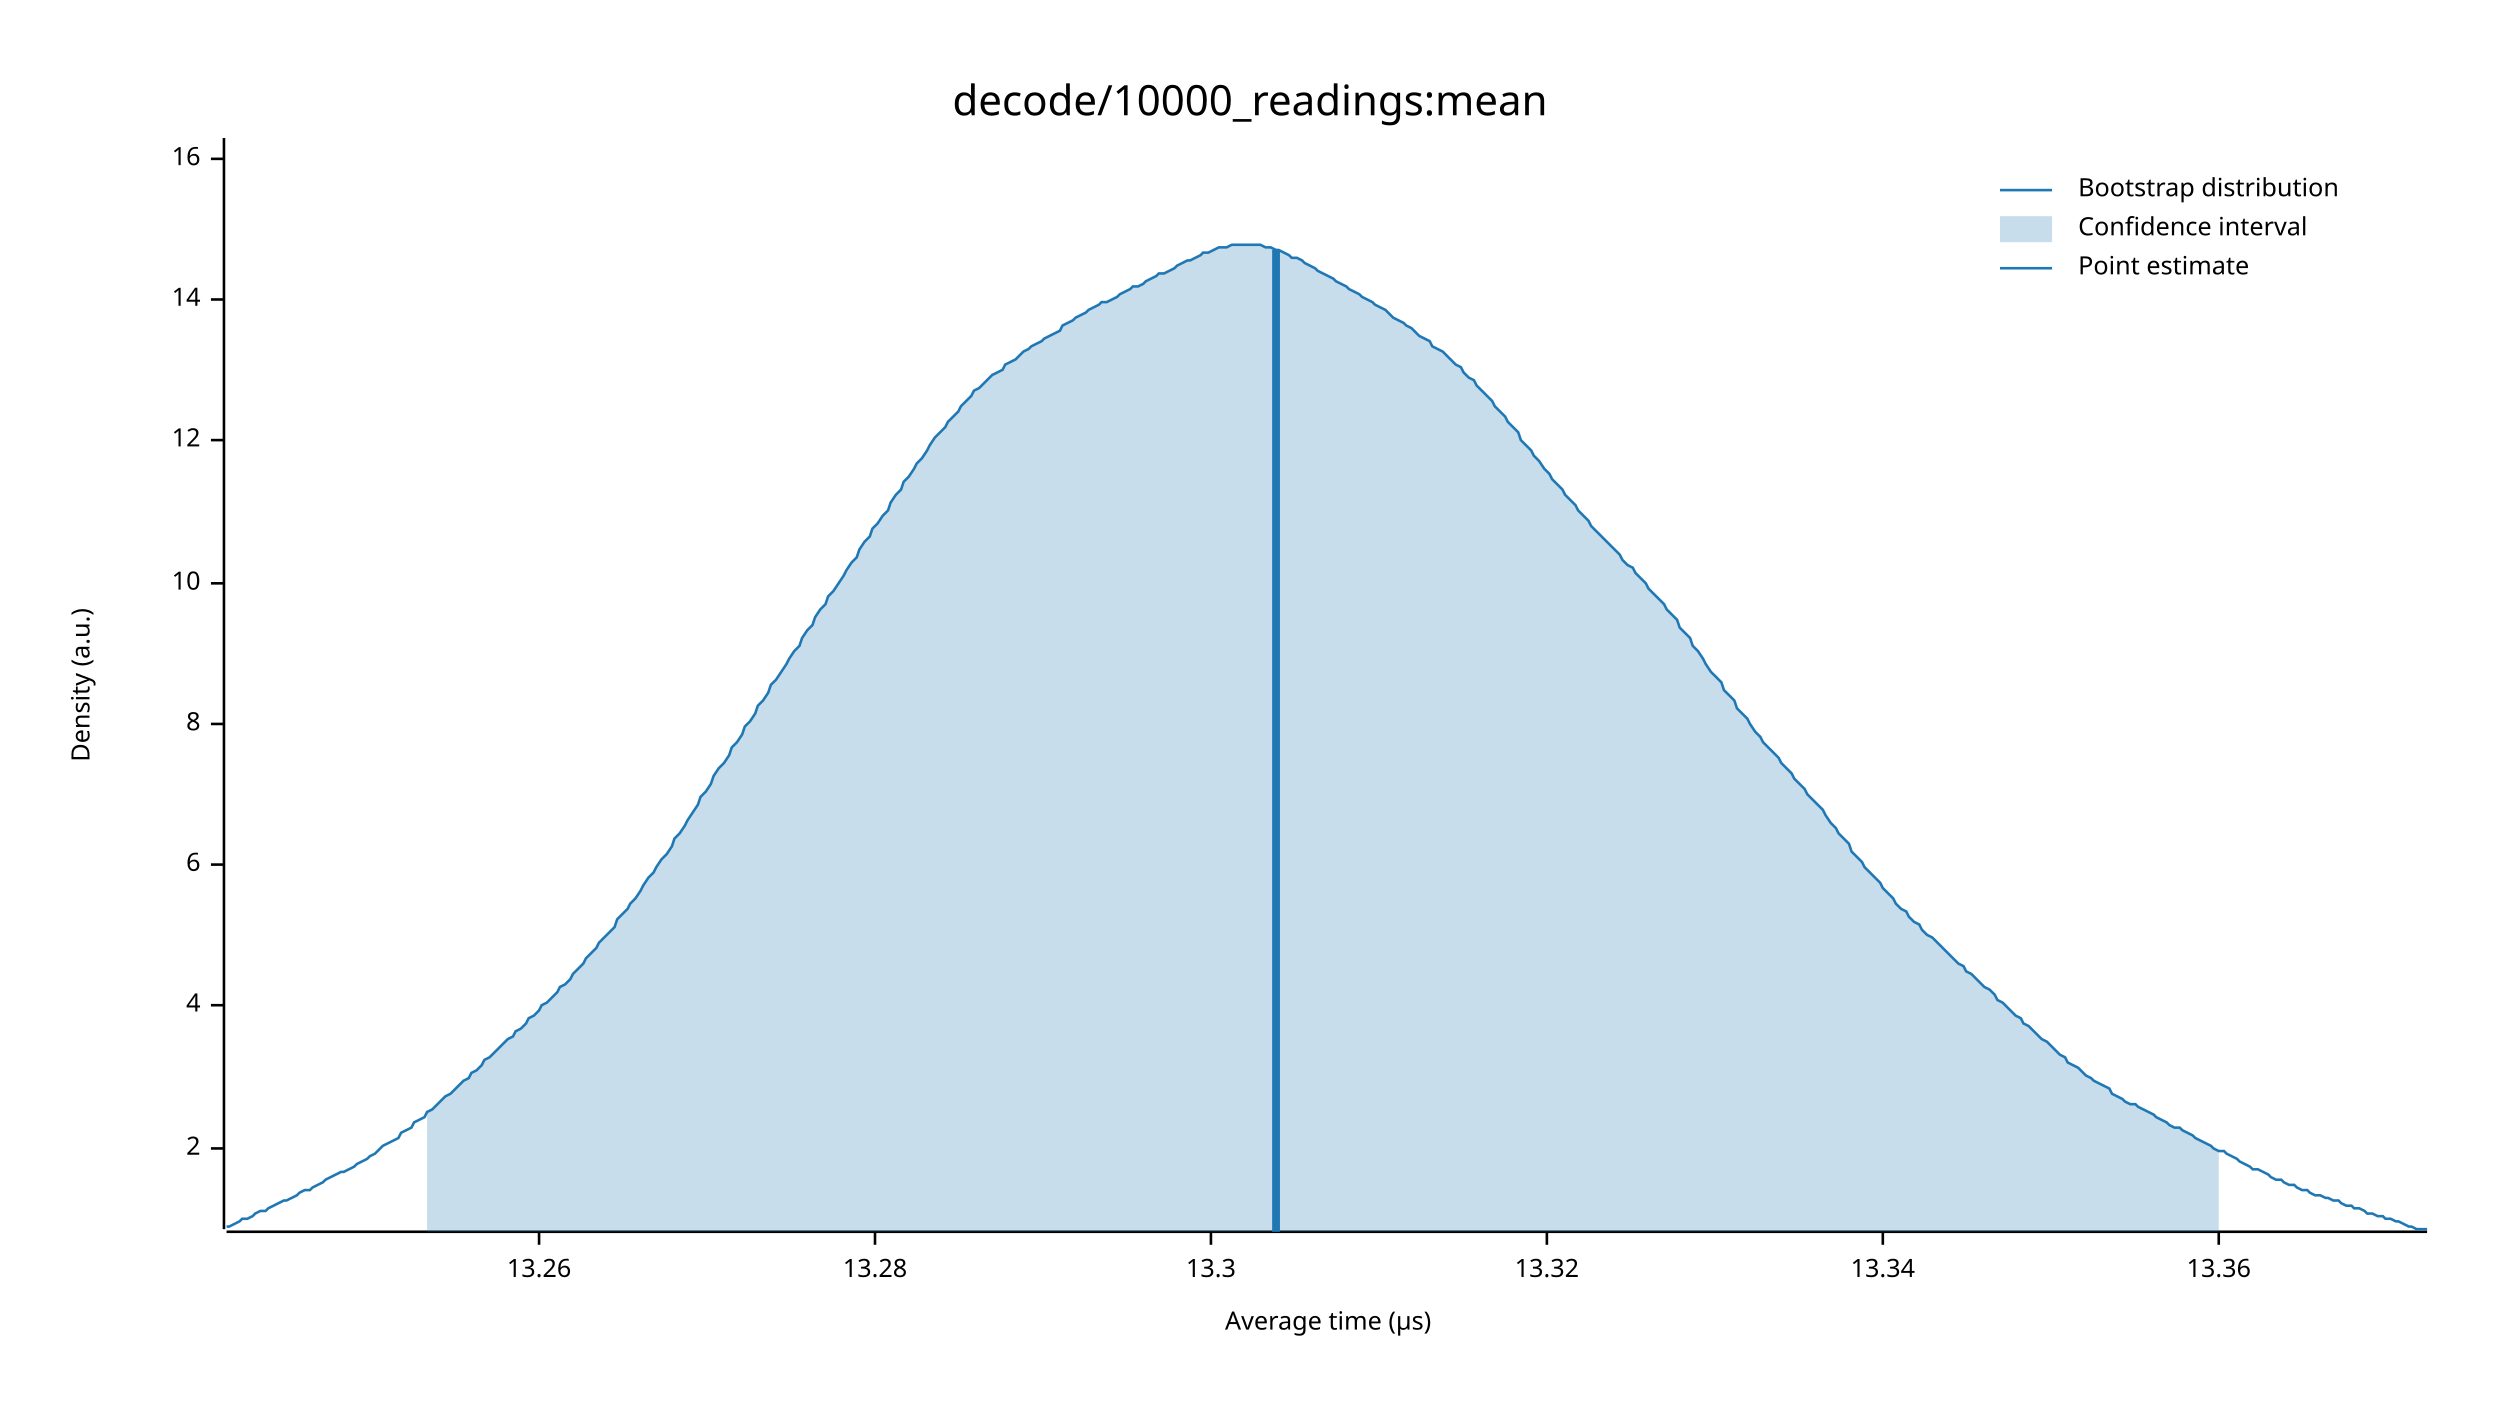
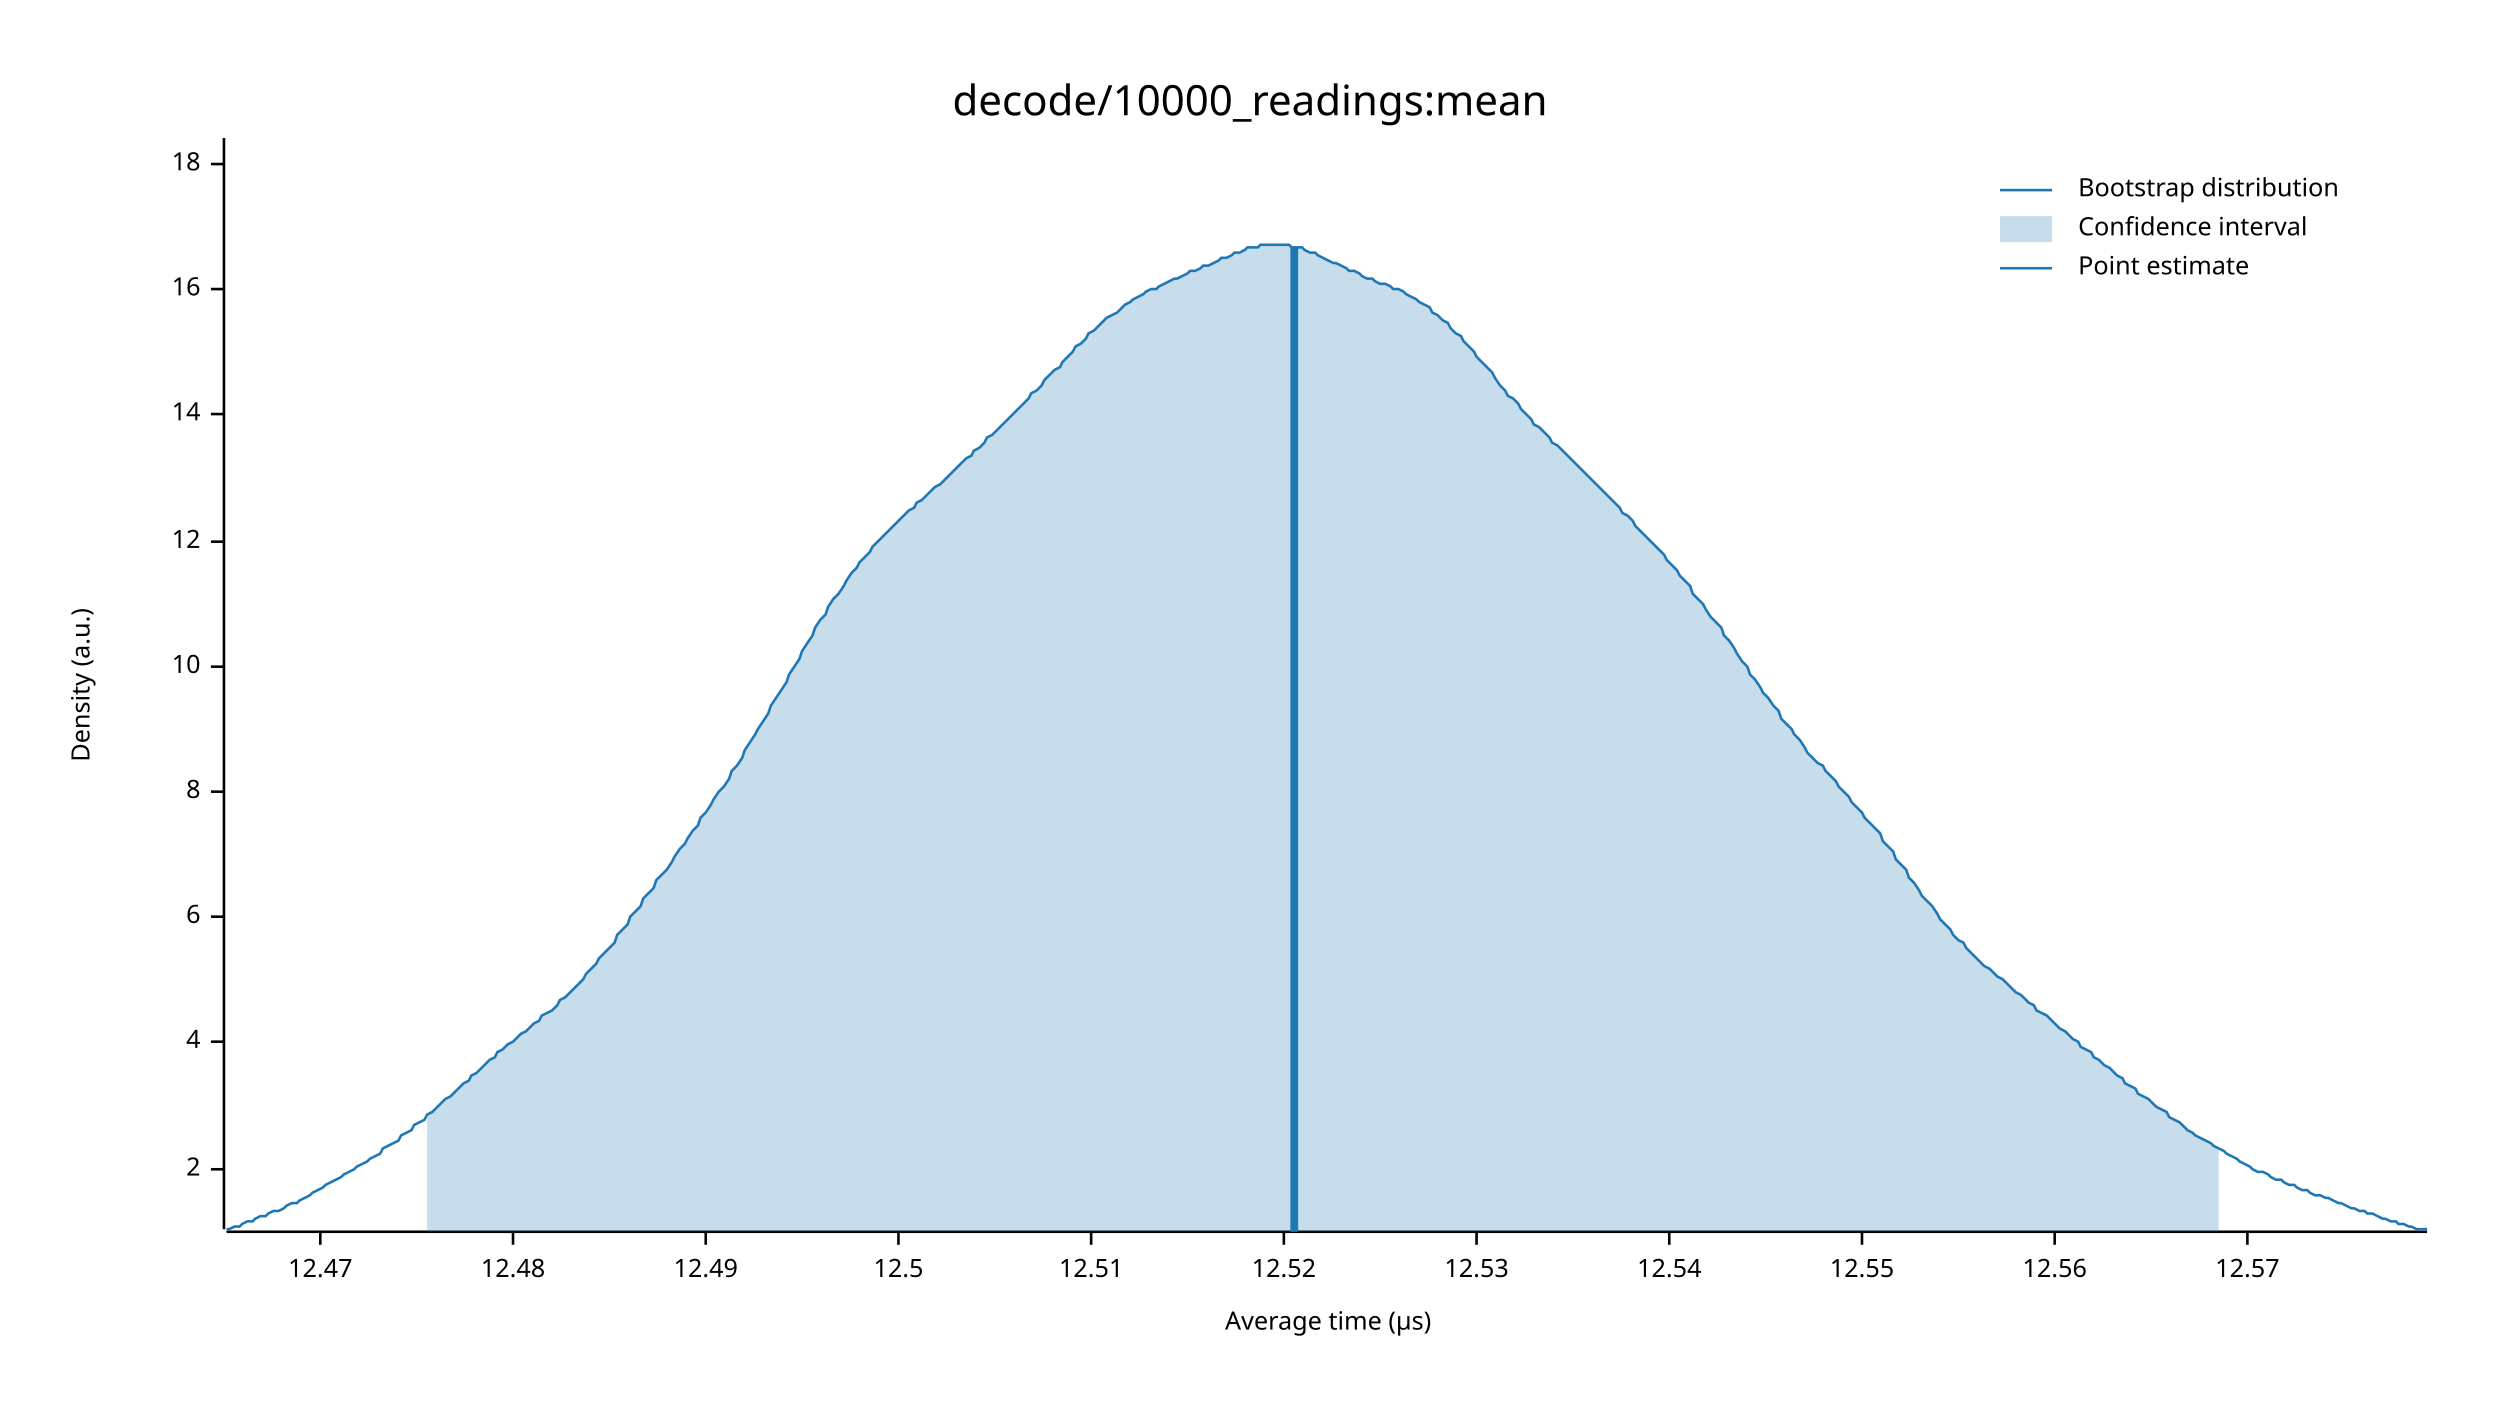
<svg xmlns="http://www.w3.org/2000/svg" width="960" height="540" viewBox="0 0 960 540">
  <text x="480" y="32" dy="0.76em" text-anchor="middle" font-family="sans-serif" font-size="16.129" opacity="1" fill="#000000">
decode/10000_readings:mean
</text>
  <text x="27" y="263" dy="0.76em" text-anchor="middle" font-family="sans-serif" font-size="9.677" opacity="1" fill="#000000" transform="rotate(270, 27, 263)">
Density (a.u.)
</text>
  <text x="510" y="513" dy="-0.5ex" text-anchor="middle" font-family="sans-serif" font-size="9.677" opacity="1" fill="#000000">
Average time (µs)
</text>
  <polyline fill="none" opacity="1" stroke="#000000" stroke-width="1" points="86,53 86,472 " />
-   <text x="77" y="441" dy="0.5ex" text-anchor="end" font-family="sans-serif" font-size="9.677" opacity="1" fill="#000000">
+   <text x="77" y="449" dy="0.5ex" text-anchor="end" font-family="sans-serif" font-size="9.677" opacity="1" fill="#000000">
2
</text>
-   <polyline fill="none" opacity="1" stroke="#000000" stroke-width="1" points="81,441 86,441 " />
-   <text x="77" y="386" dy="0.5ex" text-anchor="end" font-family="sans-serif" font-size="9.677" opacity="1" fill="#000000">
+   <polyline fill="none" opacity="1" stroke="#000000" stroke-width="1" points="81,449 86,449 " />
+   <text x="77" y="400" dy="0.5ex" text-anchor="end" font-family="sans-serif" font-size="9.677" opacity="1" fill="#000000">
4
</text>
-   <polyline fill="none" opacity="1" stroke="#000000" stroke-width="1" points="81,386 86,386 " />
-   <text x="77" y="332" dy="0.5ex" text-anchor="end" font-family="sans-serif" font-size="9.677" opacity="1" fill="#000000">
+   <polyline fill="none" opacity="1" stroke="#000000" stroke-width="1" points="81,400 86,400 " />
+   <text x="77" y="352" dy="0.5ex" text-anchor="end" font-family="sans-serif" font-size="9.677" opacity="1" fill="#000000">
6
</text>
-   <polyline fill="none" opacity="1" stroke="#000000" stroke-width="1" points="81,332 86,332 " />
-   <text x="77" y="278" dy="0.5ex" text-anchor="end" font-family="sans-serif" font-size="9.677" opacity="1" fill="#000000">
+   <polyline fill="none" opacity="1" stroke="#000000" stroke-width="1" points="81,352 86,352 " />
+   <text x="77" y="304" dy="0.5ex" text-anchor="end" font-family="sans-serif" font-size="9.677" opacity="1" fill="#000000">
8
</text>
-   <polyline fill="none" opacity="1" stroke="#000000" stroke-width="1" points="81,278 86,278 " />
-   <text x="77" y="224" dy="0.5ex" text-anchor="end" font-family="sans-serif" font-size="9.677" opacity="1" fill="#000000">
+   <polyline fill="none" opacity="1" stroke="#000000" stroke-width="1" points="81,304 86,304 " />
+   <text x="77" y="256" dy="0.5ex" text-anchor="end" font-family="sans-serif" font-size="9.677" opacity="1" fill="#000000">
10
</text>
-   <polyline fill="none" opacity="1" stroke="#000000" stroke-width="1" points="81,224 86,224 " />
-   <text x="77" y="169" dy="0.5ex" text-anchor="end" font-family="sans-serif" font-size="9.677" opacity="1" fill="#000000">
+   <polyline fill="none" opacity="1" stroke="#000000" stroke-width="1" points="81,256 86,256 " />
+   <text x="77" y="208" dy="0.5ex" text-anchor="end" font-family="sans-serif" font-size="9.677" opacity="1" fill="#000000">
12
</text>
-   <polyline fill="none" opacity="1" stroke="#000000" stroke-width="1" points="81,169 86,169 " />
-   <text x="77" y="115" dy="0.5ex" text-anchor="end" font-family="sans-serif" font-size="9.677" opacity="1" fill="#000000">
+   <polyline fill="none" opacity="1" stroke="#000000" stroke-width="1" points="81,208 86,208 " />
+   <text x="77" y="159" dy="0.5ex" text-anchor="end" font-family="sans-serif" font-size="9.677" opacity="1" fill="#000000">
14
</text>
-   <polyline fill="none" opacity="1" stroke="#000000" stroke-width="1" points="81,115 86,115 " />
-   <text x="77" y="61" dy="0.5ex" text-anchor="end" font-family="sans-serif" font-size="9.677" opacity="1" fill="#000000">
+   <polyline fill="none" opacity="1" stroke="#000000" stroke-width="1" points="81,159 86,159 " />
+   <text x="77" y="111" dy="0.5ex" text-anchor="end" font-family="sans-serif" font-size="9.677" opacity="1" fill="#000000">
16
</text>
-   <polyline fill="none" opacity="1" stroke="#000000" stroke-width="1" points="81,61 86,61 " />
+   <polyline fill="none" opacity="1" stroke="#000000" stroke-width="1" points="81,111 86,111 " />
+   <text x="77" y="63" dy="0.5ex" text-anchor="end" font-family="sans-serif" font-size="9.677" opacity="1" fill="#000000">
+ 18
+ </text>
+   <polyline fill="none" opacity="1" stroke="#000000" stroke-width="1" points="81,63 86,63 " />
  <polyline fill="none" opacity="1" stroke="#000000" stroke-width="1" points="87,473 932,473 " />
-   <text x="207" y="483" dy="0.76em" text-anchor="middle" font-family="sans-serif" font-size="9.677" opacity="1" fill="#000000">
- 13.26
+   <text x="123" y="483" dy="0.76em" text-anchor="middle" font-family="sans-serif" font-size="9.677" opacity="1" fill="#000000">
+ 12.47
</text>
-   <polyline fill="none" opacity="1" stroke="#000000" stroke-width="1" points="207,473 207,478 " />
-   <text x="336" y="483" dy="0.76em" text-anchor="middle" font-family="sans-serif" font-size="9.677" opacity="1" fill="#000000">
- 13.28
+   <polyline fill="none" opacity="1" stroke="#000000" stroke-width="1" points="123,473 123,478 " />
+   <text x="197" y="483" dy="0.76em" text-anchor="middle" font-family="sans-serif" font-size="9.677" opacity="1" fill="#000000">
+ 12.48
</text>
-   <polyline fill="none" opacity="1" stroke="#000000" stroke-width="1" points="336,473 336,478 " />
-   <text x="465" y="483" dy="0.76em" text-anchor="middle" font-family="sans-serif" font-size="9.677" opacity="1" fill="#000000">
- 13.3
+   <polyline fill="none" opacity="1" stroke="#000000" stroke-width="1" points="197,473 197,478 " />
+   <text x="271" y="483" dy="0.76em" text-anchor="middle" font-family="sans-serif" font-size="9.677" opacity="1" fill="#000000">
+ 12.49
</text>
-   <polyline fill="none" opacity="1" stroke="#000000" stroke-width="1" points="465,473 465,478 " />
-   <text x="594" y="483" dy="0.76em" text-anchor="middle" font-family="sans-serif" font-size="9.677" opacity="1" fill="#000000">
- 13.32
+   <polyline fill="none" opacity="1" stroke="#000000" stroke-width="1" points="271,473 271,478 " />
+   <text x="345" y="483" dy="0.76em" text-anchor="middle" font-family="sans-serif" font-size="9.677" opacity="1" fill="#000000">
+ 12.5
</text>
-   <polyline fill="none" opacity="1" stroke="#000000" stroke-width="1" points="594,473 594,478 " />
-   <text x="723" y="483" dy="0.76em" text-anchor="middle" font-family="sans-serif" font-size="9.677" opacity="1" fill="#000000">
- 13.34
+   <polyline fill="none" opacity="1" stroke="#000000" stroke-width="1" points="345,473 345,478 " />
+   <text x="419" y="483" dy="0.76em" text-anchor="middle" font-family="sans-serif" font-size="9.677" opacity="1" fill="#000000">
+ 12.51
</text>
-   <polyline fill="none" opacity="1" stroke="#000000" stroke-width="1" points="723,473 723,478 " />
-   <text x="852" y="483" dy="0.76em" text-anchor="middle" font-family="sans-serif" font-size="9.677" opacity="1" fill="#000000">
- 13.36
+   <polyline fill="none" opacity="1" stroke="#000000" stroke-width="1" points="419,473 419,478 " />
+   <text x="493" y="483" dy="0.76em" text-anchor="middle" font-family="sans-serif" font-size="9.677" opacity="1" fill="#000000">
+ 12.52
</text>
-   <polyline fill="none" opacity="1" stroke="#000000" stroke-width="1" points="852,473 852,478 " />
-   <polyline fill="none" opacity="1" stroke="#1F78B4" stroke-width="1" points="87,471 88,471 90,470 92,469 93,468 95,468 97,467 98,466 100,465 102,465 103,464 105,463 107,462 109,461 110,461 112,460 114,459 115,458 117,457 119,457 120,456 122,455 124,454 125,453 127,452 129,451 131,450 132,450 134,449 136,448 137,447 139,446 141,445 142,444 144,443 146,441 147,440 149,439 151,438 153,437 154,435 156,434 158,433 159,431 161,430 163,429 164,427 166,426 168,424 169,423 171,421 173,420 175,418 176,417 178,415 180,414 181,412 183,411 185,409 186,407 188,406 190,404 191,403 193,401 195,399 197,398 198,396 200,395 202,393 203,391 205,390 207,388 208,386 210,385 212,383 214,381 215,379 217,378 219,376 220,374 222,372 224,370 225,368 227,366 229,364 230,362 232,360 234,358 236,356 237,353 239,351 241,349 242,347 244,345 246,342 247,340 249,337 251,335 252,333 254,330 256,328 258,325 259,322 261,320 263,317 264,315 266,312 268,309 269,306 271,304 273,301 274,298 276,295 278,293 280,290 281,287 283,285 285,282 286,279 288,277 290,274 291,271 293,269 295,266 296,263 298,261 300,258 302,255 303,253 305,250 307,248 308,245 310,242 312,240 313,237 315,234 317,232 318,229 320,227 322,224 324,221 325,219 327,216 329,214 330,211 332,208 334,206 335,203 337,201 339,198 341,196 342,193 344,190 346,188 347,185 349,183 351,180 352,178 354,176 356,173 357,171 359,168 361,166 363,164 364,162 366,160 368,158 369,156 371,154 373,152 374,150 376,149 378,147 379,146 381,144 383,143 385,142 386,140 388,139 390,138 391,137 393,135 395,134 396,133 398,132 400,131 401,130 403,129 405,128 407,127 408,125 410,124 412,123 413,122 415,121 417,120 418,119 420,118 422,117 423,116 425,116 427,115 429,114 430,113 432,112 434,111 435,110 437,110 439,109 440,108 442,107 444,106 445,105 447,105 449,104 451,103 452,102 454,101 456,100 457,100 459,99 461,98 462,97 464,97 466,96 468,95 469,95 471,95 473,94 474,94 476,94 478,94 479,94 481,94 483,94 484,94 486,95 488,95 490,96 491,96 493,97 495,98 496,99 498,99 500,100 501,101 503,102 505,103 506,104 508,105 510,106 512,107 513,108 515,109 517,110 518,111 520,112 522,113 523,114 525,115 527,116 528,117 530,118 532,119 534,121 535,122 537,123 539,124 540,125 542,126 544,128 545,129 547,130 549,131 550,133 552,134 554,135 556,137 557,138 559,140 561,141 562,143 564,145 566,146 567,148 569,150 571,152 573,154 574,156 576,158 578,160 579,162 581,164 583,166 584,169 586,171 588,173 589,175 591,177 593,180 595,182 596,184 598,186 600,188 601,190 603,192 605,194 606,196 608,198 610,200 611,202 613,204 615,206 617,208 618,209 620,211 622,213 623,215 625,217 627,218 628,220 630,222 632,224 633,226 635,228 637,230 639,232 640,234 642,236 644,238 645,241 647,243 649,245 650,248 652,250 654,253 655,255 657,258 659,260 661,262 662,265 664,267 666,269 667,272 669,274 671,276 672,278 674,281 676,283 677,285 679,287 681,289 683,291 684,293 686,295 688,297 689,299 691,301 693,303 694,305 696,307 698,309 700,311 701,313 703,316 705,318 706,320 708,322 710,324 711,327 713,329 715,331 716,333 718,335 720,337 722,339 723,341 725,343 727,345 728,347 730,349 732,350 733,352 735,354 737,355 738,357 740,359 742,360 744,362 745,363 747,365 749,367 750,368 752,370 754,371 755,373 757,374 759,376 760,377 762,379 764,380 766,382 767,384 769,385 771,387 772,388 774,390 776,391 777,393 779,394 781,396 782,397 784,399 786,400 788,402 789,403 791,405 793,406 794,408 796,409 798,410 799,411 801,413 803,414 804,415 806,416 808,417 810,418 811,420 813,421 815,422 816,423 818,424 820,424 821,425 823,426 825,427 827,428 828,429 830,430 832,431 833,432 835,433 837,433 838,434 840,435 842,436 843,437 845,438 847,439 849,440 850,441 852,442 854,442 855,443 857,444 859,445 860,446 862,447 864,448 865,449 867,449 869,450 871,451 872,452 874,453 876,453 877,454 879,455 881,455 882,456 884,457 886,457 887,458 889,459 891,459 893,460 894,460 896,461 898,461 899,462 901,463 903,463 904,464 906,464 908,465 909,466 911,466 913,467 915,467 916,468 918,468 920,469 921,469 923,470 925,471 926,471 928,472 930,472 932,472 " />
-   <polygon opacity="0.25" fill="#1F78B4" points="164,427 166,426 168,424 169,423 171,421 173,420 175,418 176,417 178,415 180,414 181,412 183,411 185,409 186,407 188,406 190,404 191,403 193,401 195,399 197,398 198,396 200,395 202,393 203,391 205,390 207,388 208,386 210,385 212,383 214,381 215,379 217,378 219,376 220,374 222,372 224,370 225,368 227,366 229,364 230,362 232,360 234,358 236,356 237,353 239,351 241,349 242,347 244,345 246,342 247,340 249,337 251,335 252,333 254,330 256,328 258,325 259,322 261,320 263,317 264,315 266,312 268,309 269,306 271,304 273,301 274,298 276,295 278,293 280,290 281,287 283,285 285,282 286,279 288,277 290,274 291,271 293,269 295,266 296,263 298,261 300,258 302,255 303,253 305,250 307,248 308,245 310,242 312,240 313,237 315,234 317,232 318,229 320,227 322,224 324,221 325,219 327,216 329,214 330,211 332,208 334,206 335,203 337,201 339,198 341,196 342,193 344,190 346,188 347,185 349,183 351,180 352,178 354,176 356,173 357,171 359,168 361,166 363,164 364,162 366,160 368,158 369,156 371,154 373,152 374,150 376,149 378,147 379,146 381,144 383,143 385,142 386,140 388,139 390,138 391,137 393,135 395,134 396,133 398,132 400,131 401,130 403,129 405,128 407,127 408,125 410,124 412,123 413,122 415,121 417,120 418,119 420,118 422,117 423,116 425,116 427,115 429,114 430,113 432,112 434,111 435,110 437,110 439,109 440,108 442,107 444,106 445,105 447,105 449,104 451,103 452,102 454,101 456,100 457,100 459,99 461,98 462,97 464,97 466,96 468,95 469,95 471,95 473,94 474,94 476,94 478,94 479,94 481,94 483,94 484,94 486,95 488,95 490,96 491,96 493,97 495,98 496,99 498,99 500,100 501,101 503,102 505,103 506,104 508,105 510,106 512,107 513,108 515,109 517,110 518,111 520,112 522,113 523,114 525,115 527,116 528,117 530,118 532,119 534,121 535,122 537,123 539,124 540,125 542,126 544,128 545,129 547,130 549,131 550,133 552,134 554,135 556,137 557,138 559,140 561,141 562,143 564,145 566,146 567,148 569,150 571,152 573,154 574,156 576,158 578,160 579,162 581,164 583,166 584,169 586,171 588,173 589,175 591,177 593,180 595,182 596,184 598,186 600,188 601,190 603,192 605,194 606,196 608,198 610,200 611,202 613,204 615,206 617,208 618,209 620,211 622,213 623,215 625,217 627,218 628,220 630,222 632,224 633,226 635,228 637,230 639,232 640,234 642,236 644,238 645,241 647,243 649,245 650,248 652,250 654,253 655,255 657,258 659,260 661,262 662,265 664,267 666,269 667,272 669,274 671,276 672,278 674,281 676,283 677,285 679,287 681,289 683,291 684,293 686,295 688,297 689,299 691,301 693,303 694,305 696,307 698,309 700,311 701,313 703,316 705,318 706,320 708,322 710,324 711,327 713,329 715,331 716,333 718,335 720,337 722,339 723,341 725,343 727,345 728,347 730,349 732,350 733,352 735,354 737,355 738,357 740,359 742,360 744,362 745,363 747,365 749,367 750,368 752,370 754,371 755,373 757,374 759,376 760,377 762,379 764,380 766,382 767,384 769,385 771,387 772,388 774,390 776,391 777,393 779,394 781,396 782,397 784,399 786,400 788,402 789,403 791,405 793,406 794,408 796,409 798,410 799,411 801,413 803,414 804,415 806,416 808,417 810,418 811,420 813,421 815,422 816,423 818,424 820,424 821,425 823,426 825,427 827,428 828,429 830,430 832,431 833,432 835,433 837,433 838,434 840,435 842,436 843,437 845,438 847,439 849,440 850,441 852,442 852,473 164,473 " />
-   <polyline fill="none" opacity="1" stroke="#1F78B4" stroke-width="3" points="490,473 490,96 " />
+   <polyline fill="none" opacity="1" stroke="#000000" stroke-width="1" points="493,473 493,478 " />
+   <text x="567" y="483" dy="0.76em" text-anchor="middle" font-family="sans-serif" font-size="9.677" opacity="1" fill="#000000">
+ 12.53
+ </text>
+   <polyline fill="none" opacity="1" stroke="#000000" stroke-width="1" points="567,473 567,478 " />
+   <text x="641" y="483" dy="0.76em" text-anchor="middle" font-family="sans-serif" font-size="9.677" opacity="1" fill="#000000">
+ 12.54
+ </text>
+   <polyline fill="none" opacity="1" stroke="#000000" stroke-width="1" points="641,473 641,478 " />
+   <text x="715" y="483" dy="0.76em" text-anchor="middle" font-family="sans-serif" font-size="9.677" opacity="1" fill="#000000">
+ 12.55
+ </text>
+   <polyline fill="none" opacity="1" stroke="#000000" stroke-width="1" points="715,473 715,478 " />
+   <text x="789" y="483" dy="0.76em" text-anchor="middle" font-family="sans-serif" font-size="9.677" opacity="1" fill="#000000">
+ 12.56
+ </text>
+   <polyline fill="none" opacity="1" stroke="#000000" stroke-width="1" points="789,473 789,478 " />
+   <text x="863" y="483" dy="0.76em" text-anchor="middle" font-family="sans-serif" font-size="9.677" opacity="1" fill="#000000">
+ 12.57
+ </text>
+   <polyline fill="none" opacity="1" stroke="#000000" stroke-width="1" points="863,473 863,478 " />
+   <polyline fill="none" opacity="1" stroke="#1F78B4" stroke-width="1" points="87,472 88,472 90,471 92,471 93,470 95,469 97,469 98,468 100,467 102,467 103,466 105,465 107,465 109,464 110,463 112,462 114,462 115,461 117,460 119,459 120,458 122,457 124,456 125,455 127,454 129,453 131,452 132,451 134,450 136,449 137,448 139,447 141,446 142,445 144,444 146,443 147,441 149,440 151,439 153,438 154,436 156,435 158,434 159,432 161,431 163,430 164,428 166,427 168,425 169,424 171,422 173,421 175,419 176,418 178,416 180,415 181,413 183,412 185,410 186,409 188,407 190,406 191,404 193,403 195,401 197,400 198,399 200,397 202,396 203,395 205,393 207,392 208,390 210,389 212,388 214,386 215,384 217,383 219,381 220,380 222,378 224,376 225,374 227,372 229,370 230,368 232,366 234,364 236,362 237,359 239,357 241,355 242,352 244,350 246,348 247,345 249,343 251,341 252,338 254,336 256,334 258,331 259,329 261,326 263,324 264,322 266,319 268,317 269,314 271,312 273,309 274,307 276,304 278,302 280,299 281,296 283,294 285,291 286,288 288,285 290,282 291,280 293,277 295,274 296,271 298,268 300,265 302,262 303,259 305,256 307,253 308,250 310,247 312,244 313,241 315,238 317,236 318,233 320,230 322,228 324,225 325,223 327,220 329,218 330,216 332,214 334,212 335,210 337,208 339,206 341,204 342,203 344,201 346,199 347,198 349,196 351,195 352,193 354,192 356,190 357,189 359,187 361,186 363,184 364,183 366,181 368,179 369,178 371,176 373,175 374,173 376,172 378,170 379,168 381,167 383,165 385,163 386,162 388,160 390,158 391,157 393,155 395,153 396,151 398,150 400,148 401,146 403,144 405,142 407,141 408,139 410,137 412,135 413,133 415,132 417,130 418,128 420,127 422,125 423,124 425,122 427,121 429,120 430,119 432,117 434,116 435,115 437,114 439,113 440,112 442,111 444,111 445,110 447,109 449,108 451,107 452,107 454,106 456,105 457,104 459,104 461,103 462,102 464,102 466,101 468,100 469,99 471,99 473,98 474,97 476,97 478,96 479,95 481,95 483,95 484,94 486,94 488,94 490,94 491,94 493,94 495,94 496,95 498,95 500,95 501,96 503,97 505,97 506,98 508,99 510,100 512,101 513,101 515,102 517,103 518,104 520,104 522,105 523,106 525,107 527,107 528,108 530,109 532,109 534,110 535,111 537,111 539,112 540,113 542,114 544,115 545,116 547,117 549,118 550,120 552,121 554,123 556,124 557,126 559,128 561,129 562,131 564,133 566,135 567,137 569,139 571,141 573,143 574,145 576,148 578,150 579,152 581,153 583,155 584,157 586,159 588,161 589,163 591,164 593,166 595,168 596,170 598,171 600,173 601,174 603,176 605,178 606,179 608,181 610,183 611,184 613,186 615,188 617,190 618,191 620,193 622,195 623,197 625,198 627,200 628,202 630,204 632,206 633,207 635,209 637,211 639,213 640,215 642,217 644,219 645,221 647,223 649,225 650,228 652,230 654,232 655,234 657,237 659,239 661,241 662,244 664,246 666,249 667,251 669,254 671,256 672,259 674,261 676,264 677,266 679,268 681,271 683,273 684,276 686,278 688,280 689,282 691,284 693,287 694,289 696,291 698,293 700,294 701,296 703,298 705,300 706,302 708,304 710,306 711,308 713,310 715,312 716,314 718,316 720,318 722,320 723,323 725,325 727,327 728,330 730,332 732,334 733,337 735,339 737,342 738,344 740,346 742,348 744,351 745,353 747,355 749,357 750,359 752,361 754,362 755,364 757,366 759,368 760,369 762,371 764,372 766,374 767,375 769,376 771,378 772,379 774,381 776,382 777,383 779,385 781,386 782,388 784,389 786,390 788,392 789,393 791,395 793,396 794,397 796,399 798,400 799,402 801,403 803,404 804,406 806,407 808,409 810,410 811,411 813,413 815,414 816,416 818,417 820,418 821,420 823,421 825,422 827,424 828,425 830,426 832,427 833,429 835,430 837,431 838,432 840,434 842,435 843,436 845,437 847,438 849,439 850,440 852,441 854,442 855,443 857,444 859,445 860,446 862,447 864,448 865,449 867,450 869,450 871,451 872,452 874,453 876,453 877,454 879,455 881,455 882,456 884,457 886,457 887,458 889,459 891,459 893,460 894,460 896,461 898,462 899,462 901,463 903,464 904,464 906,465 908,465 909,466 911,466 913,467 915,468 916,468 918,469 920,469 921,470 923,470 925,471 926,471 928,472 930,472 932,472 " />
+   <polygon opacity="0.25" fill="#1F78B4" points="164,428 166,427 168,425 169,424 171,422 173,421 175,419 176,418 178,416 180,415 181,413 183,412 185,410 186,409 188,407 190,406 191,404 193,403 195,401 197,400 198,399 200,397 202,396 203,395 205,393 207,392 208,390 210,389 212,388 214,386 215,384 217,383 219,381 220,380 222,378 224,376 225,374 227,372 229,370 230,368 232,366 234,364 236,362 237,359 239,357 241,355 242,352 244,350 246,348 247,345 249,343 251,341 252,338 254,336 256,334 258,331 259,329 261,326 263,324 264,322 266,319 268,317 269,314 271,312 273,309 274,307 276,304 278,302 280,299 281,296 283,294 285,291 286,288 288,285 290,282 291,280 293,277 295,274 296,271 298,268 300,265 302,262 303,259 305,256 307,253 308,250 310,247 312,244 313,241 315,238 317,236 318,233 320,230 322,228 324,225 325,223 327,220 329,218 330,216 332,214 334,212 335,210 337,208 339,206 341,204 342,203 344,201 346,199 347,198 349,196 351,195 352,193 354,192 356,190 357,189 359,187 361,186 363,184 364,183 366,181 368,179 369,178 371,176 373,175 374,173 376,172 378,170 379,168 381,167 383,165 385,163 386,162 388,160 390,158 391,157 393,155 395,153 396,151 398,150 400,148 401,146 403,144 405,142 407,141 408,139 410,137 412,135 413,133 415,132 417,130 418,128 420,127 422,125 423,124 425,122 427,121 429,120 430,119 432,117 434,116 435,115 437,114 439,113 440,112 442,111 444,111 445,110 447,109 449,108 451,107 452,107 454,106 456,105 457,104 459,104 461,103 462,102 464,102 466,101 468,100 469,99 471,99 473,98 474,97 476,97 478,96 479,95 481,95 483,95 484,94 486,94 488,94 490,94 491,94 493,94 495,94 496,95 498,95 500,95 501,96 503,97 505,97 506,98 508,99 510,100 512,101 513,101 515,102 517,103 518,104 520,104 522,105 523,106 525,107 527,107 528,108 530,109 532,109 534,110 535,111 537,111 539,112 540,113 542,114 544,115 545,116 547,117 549,118 550,120 552,121 554,123 556,124 557,126 559,128 561,129 562,131 564,133 566,135 567,137 569,139 571,141 573,143 574,145 576,148 578,150 579,152 581,153 583,155 584,157 586,159 588,161 589,163 591,164 593,166 595,168 596,170 598,171 600,173 601,174 603,176 605,178 606,179 608,181 610,183 611,184 613,186 615,188 617,190 618,191 620,193 622,195 623,197 625,198 627,200 628,202 630,204 632,206 633,207 635,209 637,211 639,213 640,215 642,217 644,219 645,221 647,223 649,225 650,228 652,230 654,232 655,234 657,237 659,239 661,241 662,244 664,246 666,249 667,251 669,254 671,256 672,259 674,261 676,264 677,266 679,268 681,271 683,273 684,276 686,278 688,280 689,282 691,284 693,287 694,289 696,291 698,293 700,294 701,296 703,298 705,300 706,302 708,304 710,306 711,308 713,310 715,312 716,314 718,316 720,318 722,320 723,323 725,325 727,327 728,330 730,332 732,334 733,337 735,339 737,342 738,344 740,346 742,348 744,351 745,353 747,355 749,357 750,359 752,361 754,362 755,364 757,366 759,368 760,369 762,371 764,372 766,374 767,375 769,376 771,378 772,379 774,381 776,382 777,383 779,385 781,386 782,388 784,389 786,390 788,392 789,393 791,395 793,396 794,397 796,399 798,400 799,402 801,403 803,404 804,406 806,407 808,409 810,410 811,411 813,413 815,414 816,416 818,417 820,418 821,420 823,421 825,422 827,424 828,425 830,426 832,427 833,429 835,430 837,431 838,432 840,434 842,435 843,436 845,437 847,438 849,439 850,440 852,441 852,473 164,473 " />
+   <polyline fill="none" opacity="1" stroke="#1F78B4" stroke-width="3" points="497,473 497,95 " />
  <text x="798" y="68" dy="0.76em" text-anchor="start" font-family="sans-serif" font-size="9.677" opacity="1" fill="#000000">
Bootstrap distribution
</text>
  <text x="798" y="83" dy="0.76em" text-anchor="start" font-family="sans-serif" font-size="9.677" opacity="1" fill="#000000">
Confidence interval
</text>
  <text x="798" y="98" dy="0.76em" text-anchor="start" font-family="sans-serif" font-size="9.677" opacity="1" fill="#000000">
Point estimate
</text>
  <polyline fill="none" opacity="1" stroke="#1F78B4" stroke-width="1" points="768,73 788,73 " />
  <rect x="768" y="83" width="20" height="10" opacity="0.25" fill="#1F78B4" stroke="none" />
  <polyline fill="none" opacity="1" stroke="#1F78B4" stroke-width="1" points="768,103 788,103 " />
</svg>
